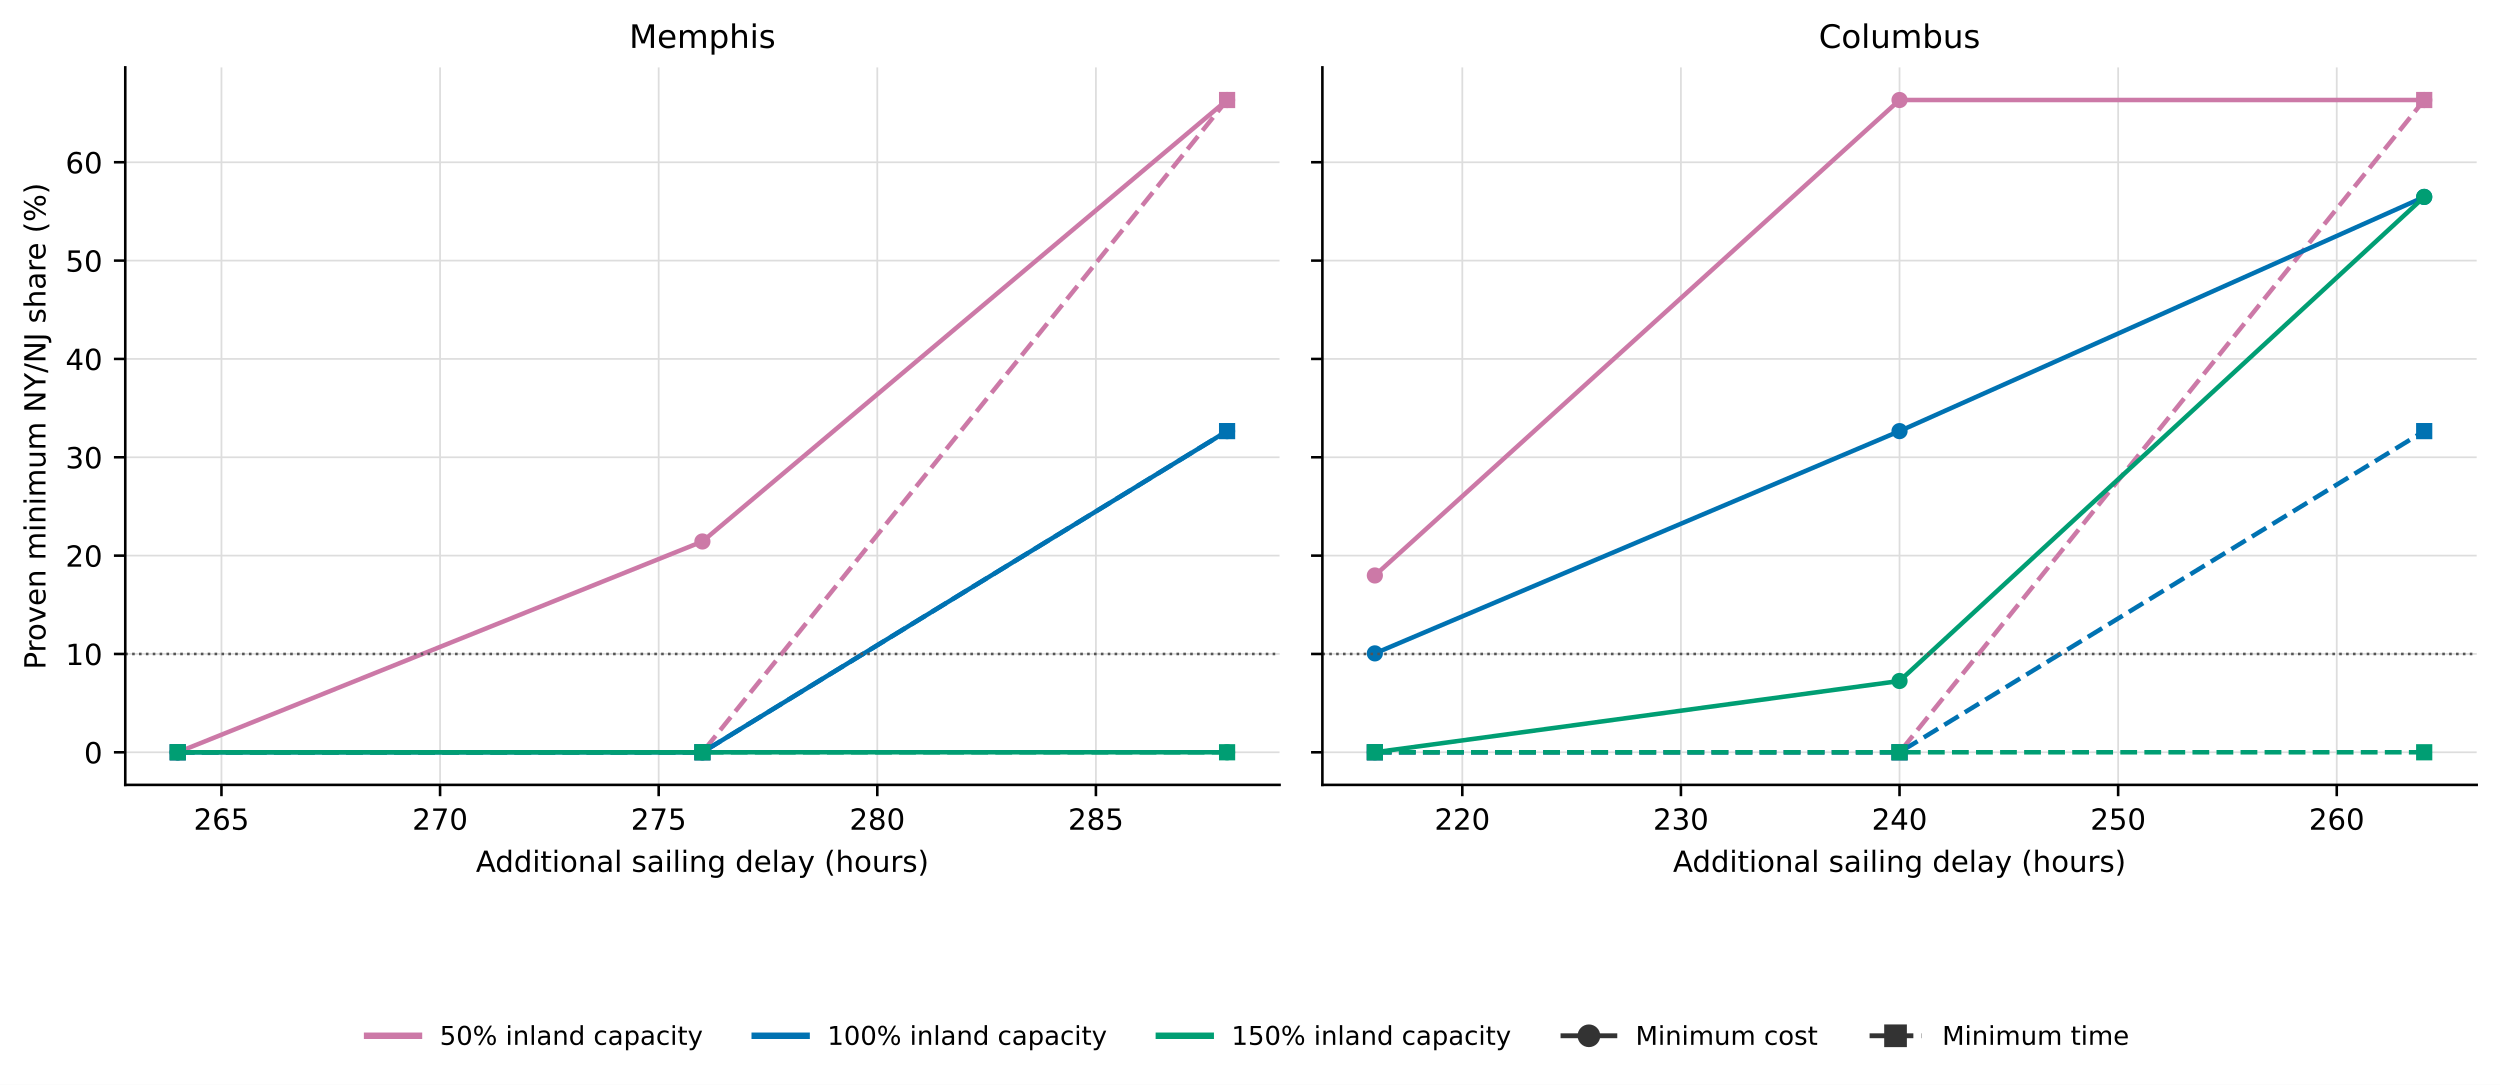
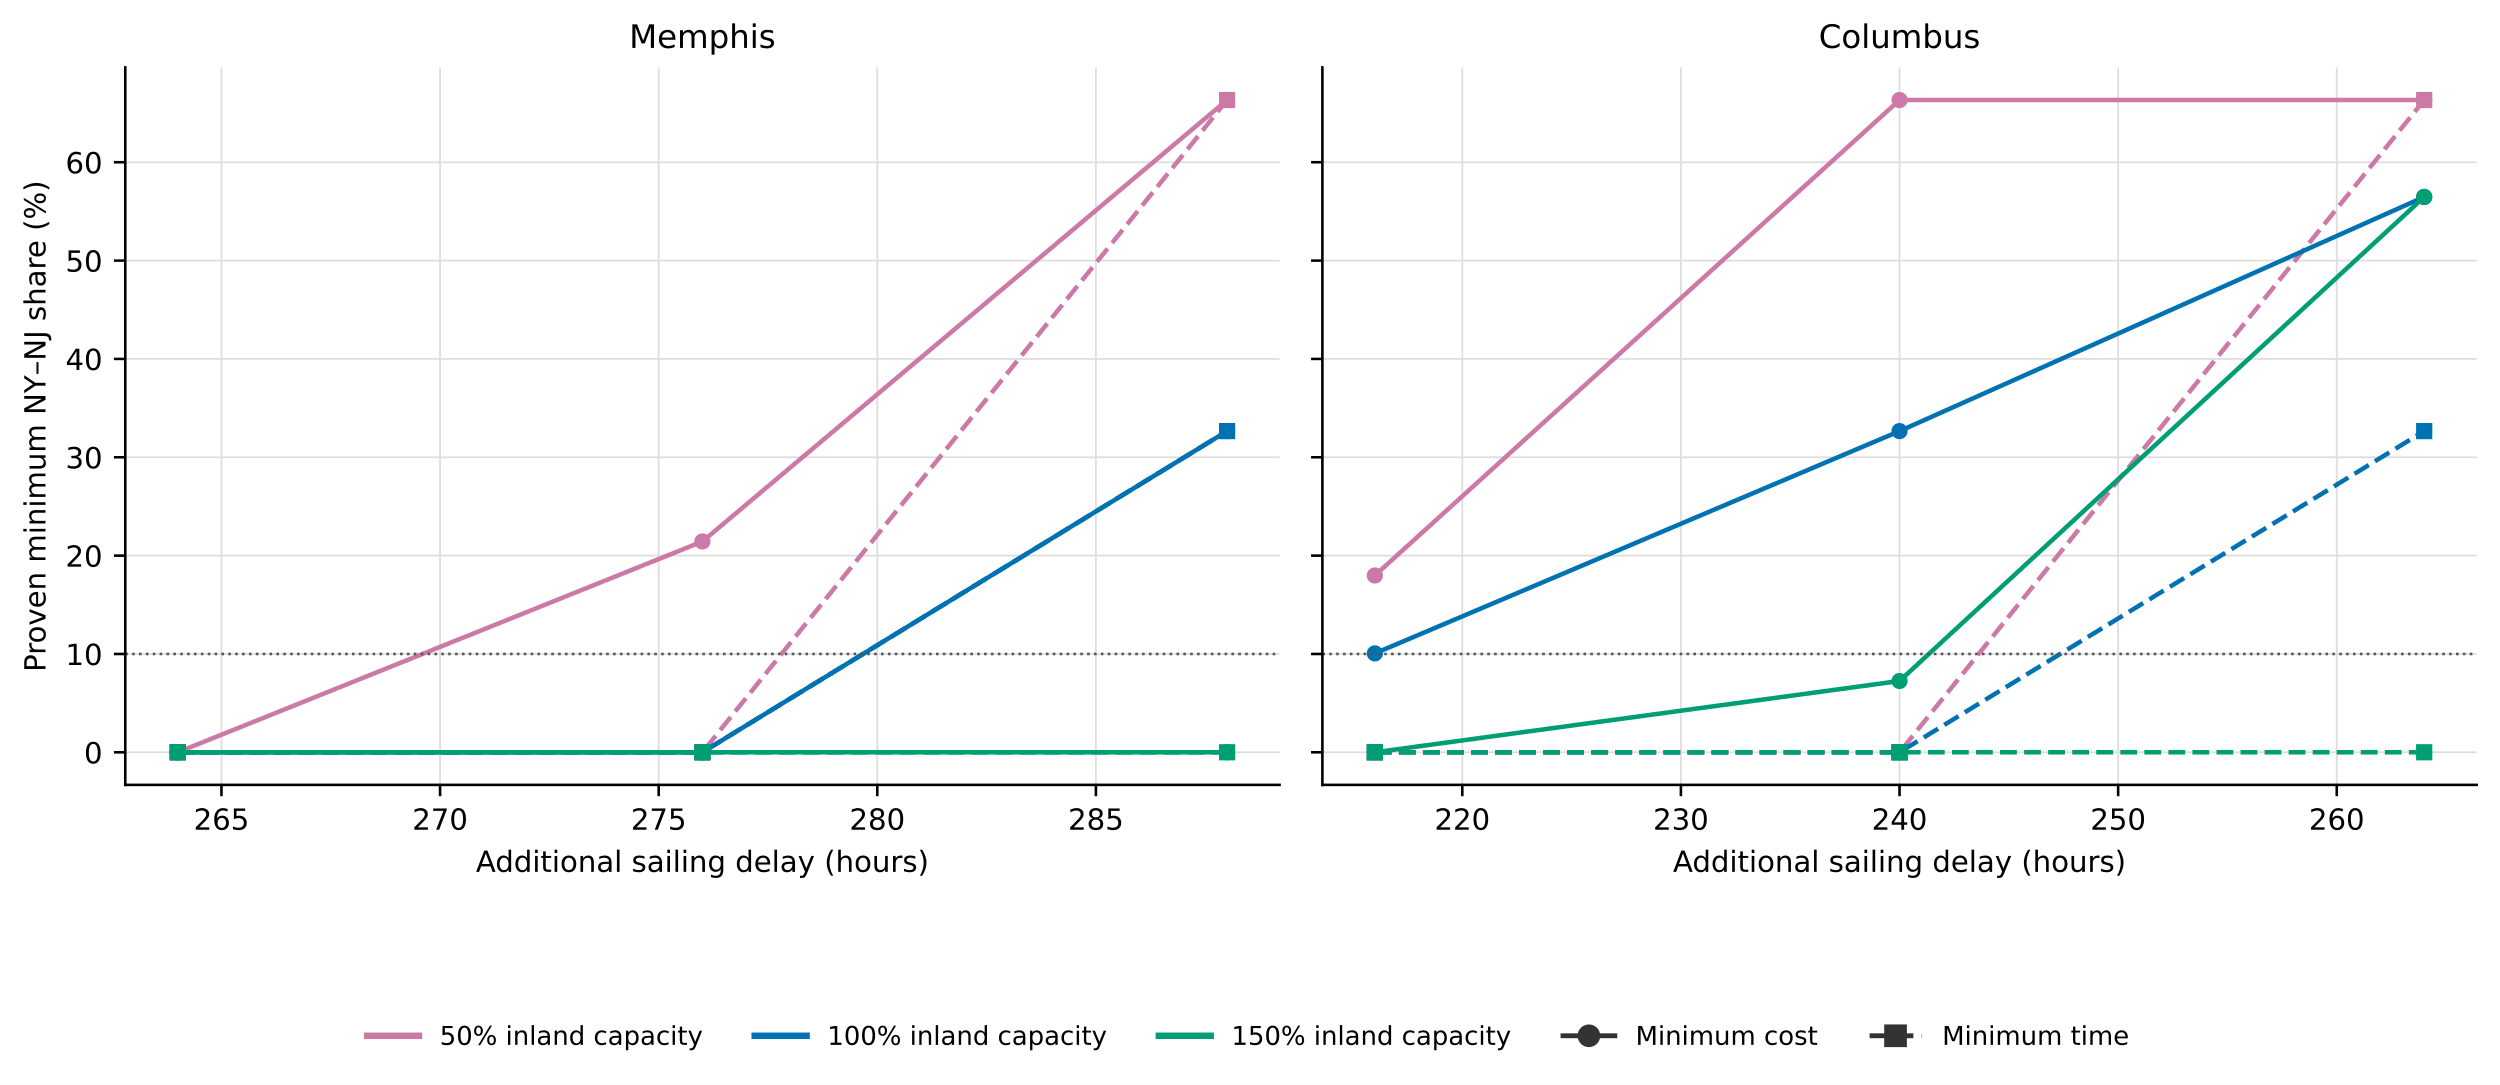
<svg xmlns="http://www.w3.org/2000/svg" xmlns:xlink="http://www.w3.org/1999/xlink" width="771.411pt" height="334.726pt" viewBox="0 0 771.411 334.726" version="1.1">
  <defs>
    <style type="text/css">*{stroke-linejoin: round; stroke-linecap: butt}</style>
  </defs>
  <g id="figure_1">
    <g id="patch_1">
      <path d="M 0 334.726  L 771.411 334.726  L 771.411 0  L 0 0  z " style="fill: #ffffff" />
    </g>
    <g id="axes_1">
      <g id="patch_2">
        <path d="M 38.653 242.188  L 394.822 242.188  L 394.822 20.798  L 38.653 20.798  z " style="fill: #ffffff" />
      </g>
      <g id="matplotlib.axis_1">
        <g id="xtick_1">
          <g id="line2d_1">
-             <path d="M 68.334 242.188  L 68.334 20.798  " clip-path="url(#pb3657c1630)" style="fill: none; stroke: #dddddd; stroke-width: 0.55; stroke-linecap: square" />
+             <path d="M 68.334 242.188  L 68.334 20.798  " clip-path="url(#pe5c4172ce2)" style="fill: none; stroke: #dddddd; stroke-width: 0.55; stroke-linecap: square" />
          </g>
          <g id="line2d_2">
            <defs>
-               <path id="m83fc579681" d="M 0 0  L 0 3.5  " style="stroke: #000000; stroke-width: 0.8" />
+               <path id="m3135059ea6" d="M 0 0  L 0 3.5  " style="stroke: #000000; stroke-width: 0.8" />
            </defs>
            <g>
-               <use xlink:href="#m83fc579681" x="68.334" y="242.188" style="stroke: #000000; stroke-width: 0.8" />
+               <use xlink:href="#m3135059ea6" x="68.334" y="242.188" style="stroke: #000000; stroke-width: 0.8" />
            </g>
          </g>
          <g id="text_1">
            <text style="font-size: 9px; font-family: 'DejaVu Sans'; text-anchor: middle" x="68.334" y="256.026" transform="rotate(-0 68.33395 256.0262)">265</text>
          </g>
        </g>
        <g id="xtick_2">
          <g id="line2d_3">
-             <path d="M 135.79 242.188  L 135.79 20.798  " clip-path="url(#pb3657c1630)" style="fill: none; stroke: #dddddd; stroke-width: 0.55; stroke-linecap: square" />
+             <path d="M 135.79 242.188  L 135.79 20.798  " clip-path="url(#pe5c4172ce2)" style="fill: none; stroke: #dddddd; stroke-width: 0.55; stroke-linecap: square" />
          </g>
          <g id="line2d_4">
            <g>
-               <use xlink:href="#m83fc579681" x="135.79" y="242.188" style="stroke: #000000; stroke-width: 0.8" />
+               <use xlink:href="#m3135059ea6" x="135.79" y="242.188" style="stroke: #000000; stroke-width: 0.8" />
            </g>
          </g>
          <g id="text_2">
            <text style="font-size: 9px; font-family: 'DejaVu Sans'; text-anchor: middle" x="135.79" y="256.026" transform="rotate(-0 135.7902 256.0262)">270</text>
          </g>
        </g>
        <g id="xtick_3">
          <g id="line2d_5">
-             <path d="M 203.246 242.188  L 203.246 20.798  " clip-path="url(#pb3657c1630)" style="fill: none; stroke: #dddddd; stroke-width: 0.55; stroke-linecap: square" />
+             <path d="M 203.246 242.188  L 203.246 20.798  " clip-path="url(#pe5c4172ce2)" style="fill: none; stroke: #dddddd; stroke-width: 0.55; stroke-linecap: square" />
          </g>
          <g id="line2d_6">
            <g>
-               <use xlink:href="#m83fc579681" x="203.246" y="242.188" style="stroke: #000000; stroke-width: 0.8" />
+               <use xlink:href="#m3135059ea6" x="203.246" y="242.188" style="stroke: #000000; stroke-width: 0.8" />
            </g>
          </g>
          <g id="text_3">
            <text style="font-size: 9px; font-family: 'DejaVu Sans'; text-anchor: middle" x="203.246" y="256.026" transform="rotate(-0 203.2464 256.0262)">275</text>
          </g>
        </g>
        <g id="xtick_4">
          <g id="line2d_7">
-             <path d="M 270.703 242.188  L 270.703 20.798  " clip-path="url(#pb3657c1630)" style="fill: none; stroke: #dddddd; stroke-width: 0.55; stroke-linecap: square" />
+             <path d="M 270.703 242.188  L 270.703 20.798  " clip-path="url(#pe5c4172ce2)" style="fill: none; stroke: #dddddd; stroke-width: 0.55; stroke-linecap: square" />
          </g>
          <g id="line2d_8">
            <g>
-               <use xlink:href="#m83fc579681" x="270.703" y="242.188" style="stroke: #000000; stroke-width: 0.8" />
+               <use xlink:href="#m3135059ea6" x="270.703" y="242.188" style="stroke: #000000; stroke-width: 0.8" />
            </g>
          </g>
          <g id="text_4">
            <text style="font-size: 9px; font-family: 'DejaVu Sans'; text-anchor: middle" x="270.703" y="256.026" transform="rotate(-0 270.7027 256.0262)">280</text>
          </g>
        </g>
        <g id="xtick_5">
          <g id="line2d_9">
-             <path d="M 338.159 242.188  L 338.159 20.798  " clip-path="url(#pb3657c1630)" style="fill: none; stroke: #dddddd; stroke-width: 0.55; stroke-linecap: square" />
+             <path d="M 338.159 242.188  L 338.159 20.798  " clip-path="url(#pe5c4172ce2)" style="fill: none; stroke: #dddddd; stroke-width: 0.55; stroke-linecap: square" />
          </g>
          <g id="line2d_10">
            <g>
-               <use xlink:href="#m83fc579681" x="338.159" y="242.188" style="stroke: #000000; stroke-width: 0.8" />
+               <use xlink:href="#m3135059ea6" x="338.159" y="242.188" style="stroke: #000000; stroke-width: 0.8" />
            </g>
          </g>
          <g id="text_5">
            <text style="font-size: 9px; font-family: 'DejaVu Sans'; text-anchor: middle" x="338.159" y="256.026" transform="rotate(-0 338.1589 256.0262)">285</text>
          </g>
        </g>
        <g id="text_6">
          <text style="font-size: 9px; font-family: 'DejaVu Sans'; text-anchor: middle" x="216.738" y="269.027" transform="rotate(-0 216.7377 269.0269)">Additional sailing delay (hours)</text>
        </g>
      </g>
      <g id="matplotlib.axis_2">
        <g id="ytick_1">
          <g id="line2d_11">
-             <path d="M 38.653 232.125  L 394.822 232.125  " clip-path="url(#pb3657c1630)" style="fill: none; stroke: #dddddd; stroke-width: 0.55; stroke-linecap: square" />
+             <path d="M 38.653 232.125  L 394.822 232.125  " clip-path="url(#pe5c4172ce2)" style="fill: none; stroke: #dddddd; stroke-width: 0.55; stroke-linecap: square" />
          </g>
          <g id="line2d_12">
            <defs>
-               <path id="ma604e1faad" d="M 0 0  L -3.5 0  " style="stroke: #000000; stroke-width: 0.8" />
+               <path id="m5415c0f58c" d="M 0 0  L -3.5 0  " style="stroke: #000000; stroke-width: 0.8" />
            </defs>
            <g>
-               <use xlink:href="#ma604e1faad" x="38.653" y="232.125" style="stroke: #000000; stroke-width: 0.8" />
+               <use xlink:href="#m5415c0f58c" x="38.653" y="232.125" style="stroke: #000000; stroke-width: 0.8" />
            </g>
          </g>
          <g id="text_7">
            <text style="font-size: 9px; font-family: 'DejaVu Sans'; text-anchor: end" x="31.653" y="235.544" transform="rotate(-0 31.6532 235.5441)">0</text>
          </g>
        </g>
        <g id="ytick_2">
          <g id="line2d_13">
-             <path d="M 38.653 201.782  L 394.822 201.782  " clip-path="url(#pb3657c1630)" style="fill: none; stroke: #dddddd; stroke-width: 0.55; stroke-linecap: square" />
+             <path d="M 38.653 201.782  L 394.822 201.782  " clip-path="url(#pe5c4172ce2)" style="fill: none; stroke: #dddddd; stroke-width: 0.55; stroke-linecap: square" />
          </g>
          <g id="line2d_14">
            <g>
-               <use xlink:href="#ma604e1faad" x="38.653" y="201.782" style="stroke: #000000; stroke-width: 0.8" />
+               <use xlink:href="#m5415c0f58c" x="38.653" y="201.782" style="stroke: #000000; stroke-width: 0.8" />
            </g>
          </g>
          <g id="text_8">
            <text style="font-size: 9px; font-family: 'DejaVu Sans'; text-anchor: end" x="31.653" y="205.201" transform="rotate(-0 31.6532 205.2013)">10</text>
          </g>
        </g>
        <g id="ytick_3">
          <g id="line2d_15">
-             <path d="M 38.653 171.44  L 394.822 171.44  " clip-path="url(#pb3657c1630)" style="fill: none; stroke: #dddddd; stroke-width: 0.55; stroke-linecap: square" />
+             <path d="M 38.653 171.44  L 394.822 171.44  " clip-path="url(#pe5c4172ce2)" style="fill: none; stroke: #dddddd; stroke-width: 0.55; stroke-linecap: square" />
          </g>
          <g id="line2d_16">
            <g>
-               <use xlink:href="#ma604e1faad" x="38.653" y="171.44" style="stroke: #000000; stroke-width: 0.8" />
+               <use xlink:href="#m5415c0f58c" x="38.653" y="171.44" style="stroke: #000000; stroke-width: 0.8" />
            </g>
          </g>
          <g id="text_9">
            <text style="font-size: 9px; font-family: 'DejaVu Sans'; text-anchor: end" x="31.653" y="174.859" transform="rotate(-0 31.6532 174.8585)">20</text>
          </g>
        </g>
        <g id="ytick_4">
          <g id="line2d_17">
-             <path d="M 38.653 141.097  L 394.822 141.097  " clip-path="url(#pb3657c1630)" style="fill: none; stroke: #dddddd; stroke-width: 0.55; stroke-linecap: square" />
+             <path d="M 38.653 141.097  L 394.822 141.097  " clip-path="url(#pe5c4172ce2)" style="fill: none; stroke: #dddddd; stroke-width: 0.55; stroke-linecap: square" />
          </g>
          <g id="line2d_18">
            <g>
-               <use xlink:href="#ma604e1faad" x="38.653" y="141.097" style="stroke: #000000; stroke-width: 0.8" />
+               <use xlink:href="#m5415c0f58c" x="38.653" y="141.097" style="stroke: #000000; stroke-width: 0.8" />
            </g>
          </g>
          <g id="text_10">
            <text style="font-size: 9px; font-family: 'DejaVu Sans'; text-anchor: end" x="31.653" y="144.516" transform="rotate(-0 31.6532 144.5158)">30</text>
          </g>
        </g>
        <g id="ytick_5">
          <g id="line2d_19">
-             <path d="M 38.653 110.754  L 394.822 110.754  " clip-path="url(#pb3657c1630)" style="fill: none; stroke: #dddddd; stroke-width: 0.55; stroke-linecap: square" />
+             <path d="M 38.653 110.754  L 394.822 110.754  " clip-path="url(#pe5c4172ce2)" style="fill: none; stroke: #dddddd; stroke-width: 0.55; stroke-linecap: square" />
          </g>
          <g id="line2d_20">
            <g>
-               <use xlink:href="#ma604e1faad" x="38.653" y="110.754" style="stroke: #000000; stroke-width: 0.8" />
+               <use xlink:href="#m5415c0f58c" x="38.653" y="110.754" style="stroke: #000000; stroke-width: 0.8" />
            </g>
          </g>
          <g id="text_11">
            <text style="font-size: 9px; font-family: 'DejaVu Sans'; text-anchor: end" x="31.653" y="114.173" transform="rotate(-0 31.6532 114.173)">40</text>
          </g>
        </g>
        <g id="ytick_6">
          <g id="line2d_21">
-             <path d="M 38.653 80.411  L 394.822 80.411  " clip-path="url(#pb3657c1630)" style="fill: none; stroke: #dddddd; stroke-width: 0.55; stroke-linecap: square" />
+             <path d="M 38.653 80.411  L 394.822 80.411  " clip-path="url(#pe5c4172ce2)" style="fill: none; stroke: #dddddd; stroke-width: 0.55; stroke-linecap: square" />
          </g>
          <g id="line2d_22">
            <g>
-               <use xlink:href="#ma604e1faad" x="38.653" y="80.411" style="stroke: #000000; stroke-width: 0.8" />
+               <use xlink:href="#m5415c0f58c" x="38.653" y="80.411" style="stroke: #000000; stroke-width: 0.8" />
            </g>
          </g>
          <g id="text_12">
            <text style="font-size: 9px; font-family: 'DejaVu Sans'; text-anchor: end" x="31.653" y="83.83" transform="rotate(-0 31.6532 83.83021)">50</text>
          </g>
        </g>
        <g id="ytick_7">
          <g id="line2d_23">
-             <path d="M 38.653 50.068  L 394.822 50.068  " clip-path="url(#pb3657c1630)" style="fill: none; stroke: #dddddd; stroke-width: 0.55; stroke-linecap: square" />
+             <path d="M 38.653 50.068  L 394.822 50.068  " clip-path="url(#pe5c4172ce2)" style="fill: none; stroke: #dddddd; stroke-width: 0.55; stroke-linecap: square" />
          </g>
          <g id="line2d_24">
            <g>
-               <use xlink:href="#ma604e1faad" x="38.653" y="50.068" style="stroke: #000000; stroke-width: 0.8" />
+               <use xlink:href="#m5415c0f58c" x="38.653" y="50.068" style="stroke: #000000; stroke-width: 0.8" />
            </g>
          </g>
          <g id="text_13">
            <text style="font-size: 9px; font-family: 'DejaVu Sans'; text-anchor: end" x="31.653" y="53.487" transform="rotate(-0 31.6532 53.48743)">60</text>
          </g>
        </g>
        <g id="text_14">
-           <text style="font-size: 9px; font-family: 'DejaVu Sans'; text-anchor: middle" x="14.039" y="131.493" transform="rotate(-90 14.03859 131.4934)">Proven minimum NY/NJ share (%)</text>
+           <text style="font-size: 9px; font-family: 'DejaVu Sans'; text-anchor: middle" x="14.039" y="131.493" transform="rotate(-90 14.03859 131.4934)">Proven minimum NY–NJ share (%)</text>
        </g>
      </g>
      <g id="line2d_25">
-         <path d="M 54.843 232.125  L 216.738 167.081  L 378.633 30.862  " clip-path="url(#pb3657c1630)" style="fill: none; stroke: #cc79a7; stroke-width: 1.4; stroke-linecap: square" />
-         <defs>
-           <path id="m9b8fcd0148" d="M 0 2  C 0.53 2 1.039 1.789 1.414 1.414  C 1.789 1.039 2 0.53 2 0  C 2 -0.53 1.789 -1.039 1.414 -1.414  C 1.039 -1.789 0.53 -2 0 -2  C -0.53 -2 -1.039 -1.789 -1.414 -1.414  C -1.789 -1.039 -2 -0.53 -2 0  C -2 0.53 -1.789 1.039 -1.414 1.414  C -1.039 1.789 -0.53 2 0 2  z " style="stroke: #cc79a7" />
-         </defs>
-         <g clip-path="url(#pb3657c1630)">
-           <use xlink:href="#m9b8fcd0148" x="54.843" y="232.125" style="fill: #cc79a7; stroke: #cc79a7" />
-           <use xlink:href="#m9b8fcd0148" x="216.738" y="167.081" style="fill: #cc79a7; stroke: #cc79a7" />
-           <use xlink:href="#m9b8fcd0148" x="378.633" y="30.862" style="fill: #cc79a7; stroke: #cc79a7" />
+         <path d="M 54.843 232.125  L 216.738 167.081  L 378.633 30.862  " clip-path="url(#pe5c4172ce2)" style="fill: none; stroke: #cc79a7; stroke-width: 1.4; stroke-linecap: square" />
+         <defs>
+           <path id="m6f3d2350fa" d="M 0 2  C 0.53 2 1.039 1.789 1.414 1.414  C 1.789 1.039 2 0.53 2 0  C 2 -0.53 1.789 -1.039 1.414 -1.414  C 1.039 -1.789 0.53 -2 0 -2  C -0.53 -2 -1.039 -1.789 -1.414 -1.414  C -1.789 -1.039 -2 -0.53 -2 0  C -2 0.53 -1.789 1.039 -1.414 1.414  C -1.039 1.789 -0.53 2 0 2  z " style="stroke: #cc79a7" />
+         </defs>
+         <g clip-path="url(#pe5c4172ce2)">
+           <use xlink:href="#m6f3d2350fa" x="54.843" y="232.125" style="fill: #cc79a7; stroke: #cc79a7" />
+           <use xlink:href="#m6f3d2350fa" x="216.738" y="167.081" style="fill: #cc79a7; stroke: #cc79a7" />
+           <use xlink:href="#m6f3d2350fa" x="378.633" y="30.862" style="fill: #cc79a7; stroke: #cc79a7" />
        </g>
      </g>
      <g id="line2d_26">
-         <path d="M 54.843 232.125  L 216.738 232.125  L 378.633 30.862  " clip-path="url(#pb3657c1630)" style="fill: none; stroke-dasharray: 5.18,2.24; stroke-dashoffset: 0; stroke: #cc79a7; stroke-width: 1.4" />
-         <defs>
-           <path id="m5732c87863" d="M -2 2  L 2 2  L 2 -2  L -2 -2  z " style="stroke: #cc79a7; stroke-linejoin: miter" />
-         </defs>
-         <g clip-path="url(#pb3657c1630)">
-           <use xlink:href="#m5732c87863" x="54.843" y="232.125" style="fill: #cc79a7; stroke: #cc79a7; stroke-linejoin: miter" />
-           <use xlink:href="#m5732c87863" x="216.738" y="232.125" style="fill: #cc79a7; stroke: #cc79a7; stroke-linejoin: miter" />
-           <use xlink:href="#m5732c87863" x="378.633" y="30.862" style="fill: #cc79a7; stroke: #cc79a7; stroke-linejoin: miter" />
+         <path d="M 54.843 232.125  L 216.738 232.125  L 378.633 30.862  " clip-path="url(#pe5c4172ce2)" style="fill: none; stroke-dasharray: 5.18,2.24; stroke-dashoffset: 0; stroke: #cc79a7; stroke-width: 1.4" />
+         <defs>
+           <path id="m3d27bdd875" d="M -2 2  L 2 2  L 2 -2  L -2 -2  z " style="stroke: #cc79a7; stroke-linejoin: miter" />
+         </defs>
+         <g clip-path="url(#pe5c4172ce2)">
+           <use xlink:href="#m3d27bdd875" x="54.843" y="232.125" style="fill: #cc79a7; stroke: #cc79a7; stroke-linejoin: miter" />
+           <use xlink:href="#m3d27bdd875" x="216.738" y="232.125" style="fill: #cc79a7; stroke: #cc79a7; stroke-linejoin: miter" />
+           <use xlink:href="#m3d27bdd875" x="378.633" y="30.862" style="fill: #cc79a7; stroke: #cc79a7; stroke-linejoin: miter" />
        </g>
      </g>
      <g id="line2d_27">
-         <path d="M 54.843 232.125  L 216.738 232.125  L 378.633 133.026  " clip-path="url(#pb3657c1630)" style="fill: none; stroke: #0072b2; stroke-width: 1.4; stroke-linecap: square" />
-         <defs>
-           <path id="m8815d2b103" d="M 0 2  C 0.53 2 1.039 1.789 1.414 1.414  C 1.789 1.039 2 0.53 2 0  C 2 -0.53 1.789 -1.039 1.414 -1.414  C 1.039 -1.789 0.53 -2 0 -2  C -0.53 -2 -1.039 -1.789 -1.414 -1.414  C -1.789 -1.039 -2 -0.53 -2 0  C -2 0.53 -1.789 1.039 -1.414 1.414  C -1.039 1.789 -0.53 2 0 2  z " style="stroke: #0072b2" />
-         </defs>
-         <g clip-path="url(#pb3657c1630)">
-           <use xlink:href="#m8815d2b103" x="54.843" y="232.125" style="fill: #0072b2; stroke: #0072b2" />
-           <use xlink:href="#m8815d2b103" x="216.738" y="232.125" style="fill: #0072b2; stroke: #0072b2" />
-           <use xlink:href="#m8815d2b103" x="378.633" y="133.026" style="fill: #0072b2; stroke: #0072b2" />
+         <path d="M 54.843 232.125  L 216.738 232.125  L 378.633 133.026  " clip-path="url(#pe5c4172ce2)" style="fill: none; stroke: #0072b2; stroke-width: 1.4; stroke-linecap: square" />
+         <defs>
+           <path id="mada5803000" d="M 0 2  C 0.53 2 1.039 1.789 1.414 1.414  C 1.789 1.039 2 0.53 2 0  C 2 -0.53 1.789 -1.039 1.414 -1.414  C 1.039 -1.789 0.53 -2 0 -2  C -0.53 -2 -1.039 -1.789 -1.414 -1.414  C -1.789 -1.039 -2 -0.53 -2 0  C -2 0.53 -1.789 1.039 -1.414 1.414  C -1.039 1.789 -0.53 2 0 2  z " style="stroke: #0072b2" />
+         </defs>
+         <g clip-path="url(#pe5c4172ce2)">
+           <use xlink:href="#mada5803000" x="54.843" y="232.125" style="fill: #0072b2; stroke: #0072b2" />
+           <use xlink:href="#mada5803000" x="216.738" y="232.125" style="fill: #0072b2; stroke: #0072b2" />
+           <use xlink:href="#mada5803000" x="378.633" y="133.026" style="fill: #0072b2; stroke: #0072b2" />
        </g>
      </g>
      <g id="line2d_28">
-         <path d="M 54.843 232.125  L 216.738 232.125  L 378.633 133.026  " clip-path="url(#pb3657c1630)" style="fill: none; stroke-dasharray: 5.18,2.24; stroke-dashoffset: 0; stroke: #0072b2; stroke-width: 1.4" />
-         <defs>
-           <path id="m489793fae6" d="M -2 2  L 2 2  L 2 -2  L -2 -2  z " style="stroke: #0072b2; stroke-linejoin: miter" />
-         </defs>
-         <g clip-path="url(#pb3657c1630)">
-           <use xlink:href="#m489793fae6" x="54.843" y="232.125" style="fill: #0072b2; stroke: #0072b2; stroke-linejoin: miter" />
-           <use xlink:href="#m489793fae6" x="216.738" y="232.125" style="fill: #0072b2; stroke: #0072b2; stroke-linejoin: miter" />
-           <use xlink:href="#m489793fae6" x="378.633" y="133.026" style="fill: #0072b2; stroke: #0072b2; stroke-linejoin: miter" />
+         <path d="M 54.843 232.125  L 216.738 232.125  L 378.633 133.026  " clip-path="url(#pe5c4172ce2)" style="fill: none; stroke-dasharray: 5.18,2.24; stroke-dashoffset: 0; stroke: #0072b2; stroke-width: 1.4" />
+         <defs>
+           <path id="m68235c806b" d="M -2 2  L 2 2  L 2 -2  L -2 -2  z " style="stroke: #0072b2; stroke-linejoin: miter" />
+         </defs>
+         <g clip-path="url(#pe5c4172ce2)">
+           <use xlink:href="#m68235c806b" x="54.843" y="232.125" style="fill: #0072b2; stroke: #0072b2; stroke-linejoin: miter" />
+           <use xlink:href="#m68235c806b" x="216.738" y="232.125" style="fill: #0072b2; stroke: #0072b2; stroke-linejoin: miter" />
+           <use xlink:href="#m68235c806b" x="378.633" y="133.026" style="fill: #0072b2; stroke: #0072b2; stroke-linejoin: miter" />
        </g>
      </g>
      <g id="line2d_29">
-         <path d="M 54.843 232.125  L 216.738 232.125  L 378.633 232.125  " clip-path="url(#pb3657c1630)" style="fill: none; stroke: #009e73; stroke-width: 1.4; stroke-linecap: square" />
-         <defs>
-           <path id="m32473bd2b6" d="M 0 2  C 0.53 2 1.039 1.789 1.414 1.414  C 1.789 1.039 2 0.53 2 0  C 2 -0.53 1.789 -1.039 1.414 -1.414  C 1.039 -1.789 0.53 -2 0 -2  C -0.53 -2 -1.039 -1.789 -1.414 -1.414  C -1.789 -1.039 -2 -0.53 -2 0  C -2 0.53 -1.789 1.039 -1.414 1.414  C -1.039 1.789 -0.53 2 0 2  z " style="stroke: #009e73" />
-         </defs>
-         <g clip-path="url(#pb3657c1630)">
-           <use xlink:href="#m32473bd2b6" x="54.843" y="232.125" style="fill: #009e73; stroke: #009e73" />
-           <use xlink:href="#m32473bd2b6" x="216.738" y="232.125" style="fill: #009e73; stroke: #009e73" />
-           <use xlink:href="#m32473bd2b6" x="378.633" y="232.125" style="fill: #009e73; stroke: #009e73" />
+         <path d="M 54.843 232.125  L 216.738 232.125  L 378.633 232.125  " clip-path="url(#pe5c4172ce2)" style="fill: none; stroke: #009e73; stroke-width: 1.4; stroke-linecap: square" />
+         <defs>
+           <path id="m3f11375007" d="M 0 2  C 0.53 2 1.039 1.789 1.414 1.414  C 1.789 1.039 2 0.53 2 0  C 2 -0.53 1.789 -1.039 1.414 -1.414  C 1.039 -1.789 0.53 -2 0 -2  C -0.53 -2 -1.039 -1.789 -1.414 -1.414  C -1.789 -1.039 -2 -0.53 -2 0  C -2 0.53 -1.789 1.039 -1.414 1.414  C -1.039 1.789 -0.53 2 0 2  z " style="stroke: #009e73" />
+         </defs>
+         <g clip-path="url(#pe5c4172ce2)">
+           <use xlink:href="#m3f11375007" x="54.843" y="232.125" style="fill: #009e73; stroke: #009e73" />
+           <use xlink:href="#m3f11375007" x="216.738" y="232.125" style="fill: #009e73; stroke: #009e73" />
+           <use xlink:href="#m3f11375007" x="378.633" y="232.125" style="fill: #009e73; stroke: #009e73" />
        </g>
      </g>
      <g id="line2d_30">
-         <path d="M 54.843 232.125  L 216.738 232.125  L 378.633 232.125  " clip-path="url(#pb3657c1630)" style="fill: none; stroke-dasharray: 5.18,2.24; stroke-dashoffset: 0; stroke: #009e73; stroke-width: 1.4" />
-         <defs>
-           <path id="m5aa926be02" d="M -2 2  L 2 2  L 2 -2  L -2 -2  z " style="stroke: #009e73; stroke-linejoin: miter" />
-         </defs>
-         <g clip-path="url(#pb3657c1630)">
-           <use xlink:href="#m5aa926be02" x="54.843" y="232.125" style="fill: #009e73; stroke: #009e73; stroke-linejoin: miter" />
-           <use xlink:href="#m5aa926be02" x="216.738" y="232.125" style="fill: #009e73; stroke: #009e73; stroke-linejoin: miter" />
-           <use xlink:href="#m5aa926be02" x="378.633" y="232.125" style="fill: #009e73; stroke: #009e73; stroke-linejoin: miter" />
+         <path d="M 54.843 232.125  L 216.738 232.125  L 378.633 232.125  " clip-path="url(#pe5c4172ce2)" style="fill: none; stroke-dasharray: 5.18,2.24; stroke-dashoffset: 0; stroke: #009e73; stroke-width: 1.4" />
+         <defs>
+           <path id="mc85ee4ebbf" d="M -2 2  L 2 2  L 2 -2  L -2 -2  z " style="stroke: #009e73; stroke-linejoin: miter" />
+         </defs>
+         <g clip-path="url(#pe5c4172ce2)">
+           <use xlink:href="#mc85ee4ebbf" x="54.843" y="232.125" style="fill: #009e73; stroke: #009e73; stroke-linejoin: miter" />
+           <use xlink:href="#mc85ee4ebbf" x="216.738" y="232.125" style="fill: #009e73; stroke: #009e73; stroke-linejoin: miter" />
+           <use xlink:href="#mc85ee4ebbf" x="378.633" y="232.125" style="fill: #009e73; stroke: #009e73; stroke-linejoin: miter" />
        </g>
      </g>
      <g id="line2d_31">
-         <path d="M 38.653 201.782  L 394.822 201.782  " clip-path="url(#pb3657c1630)" style="fill: none; stroke-dasharray: 0.8,1.32; stroke-dashoffset: 0; stroke: #555555; stroke-width: 0.8" />
+         <path d="M 38.653 201.782  L 394.822 201.782  " clip-path="url(#pe5c4172ce2)" style="fill: none; stroke-dasharray: 0.8,1.32; stroke-dashoffset: 0; stroke: #555555; stroke-width: 0.8" />
      </g>
      <g id="patch_3">
        <path d="M 38.653 242.188  L 38.653 20.798  " style="fill: none; stroke: #000000; stroke-width: 0.8; stroke-linejoin: miter; stroke-linecap: square" />
      </g>
      <g id="patch_4">
        <path d="M 38.653 242.188  L 394.822 242.188  " style="fill: none; stroke: #000000; stroke-width: 0.8; stroke-linejoin: miter; stroke-linecap: square" />
      </g>
      <g id="text_15">
        <text style="font-size: 10px; font-family: 'DejaVu Sans'; text-anchor: middle" x="216.738" y="14.798" transform="rotate(-0 216.7377 14.79844)">Memphis</text>
      </g>
    </g>
    <g id="axes_2">
      <g id="patch_5">
        <path d="M 408.042 242.188  L 764.211 242.188  L 764.211 20.798  L 408.042 20.798  z " style="fill: #ffffff" />
      </g>
      <g id="matplotlib.axis_3">
        <g id="xtick_6">
          <g id="line2d_32">
-             <path d="M 451.214 242.188  L 451.214 20.798  " clip-path="url(#pfa1d52d1cd)" style="fill: none; stroke: #dddddd; stroke-width: 0.55; stroke-linecap: square" />
+             <path d="M 451.214 242.188  L 451.214 20.798  " clip-path="url(#p77342952c7)" style="fill: none; stroke: #dddddd; stroke-width: 0.55; stroke-linecap: square" />
          </g>
          <g id="line2d_33">
            <g>
-               <use xlink:href="#m83fc579681" x="451.214" y="242.188" style="stroke: #000000; stroke-width: 0.8" />
+               <use xlink:href="#m3135059ea6" x="451.214" y="242.188" style="stroke: #000000; stroke-width: 0.8" />
            </g>
          </g>
          <g id="text_16">
            <text style="font-size: 9px; font-family: 'DejaVu Sans'; text-anchor: middle" x="451.214" y="256.026" transform="rotate(-0 451.2141 256.0262)">220</text>
          </g>
        </g>
        <g id="xtick_7">
          <g id="line2d_34">
-             <path d="M 518.67 242.188  L 518.67 20.798  " clip-path="url(#pfa1d52d1cd)" style="fill: none; stroke: #dddddd; stroke-width: 0.55; stroke-linecap: square" />
+             <path d="M 518.67 242.188  L 518.67 20.798  " clip-path="url(#p77342952c7)" style="fill: none; stroke: #dddddd; stroke-width: 0.55; stroke-linecap: square" />
          </g>
          <g id="line2d_35">
            <g>
-               <use xlink:href="#m83fc579681" x="518.67" y="242.188" style="stroke: #000000; stroke-width: 0.8" />
+               <use xlink:href="#m3135059ea6" x="518.67" y="242.188" style="stroke: #000000; stroke-width: 0.8" />
            </g>
          </g>
          <g id="text_17">
            <text style="font-size: 9px; font-family: 'DejaVu Sans'; text-anchor: middle" x="518.67" y="256.026" transform="rotate(-0 518.6704 256.0262)">230</text>
          </g>
        </g>
        <g id="xtick_8">
          <g id="line2d_36">
-             <path d="M 586.127 242.188  L 586.127 20.798  " clip-path="url(#pfa1d52d1cd)" style="fill: none; stroke: #dddddd; stroke-width: 0.55; stroke-linecap: square" />
+             <path d="M 586.127 242.188  L 586.127 20.798  " clip-path="url(#p77342952c7)" style="fill: none; stroke: #dddddd; stroke-width: 0.55; stroke-linecap: square" />
          </g>
          <g id="line2d_37">
            <g>
-               <use xlink:href="#m83fc579681" x="586.127" y="242.188" style="stroke: #000000; stroke-width: 0.8" />
+               <use xlink:href="#m3135059ea6" x="586.127" y="242.188" style="stroke: #000000; stroke-width: 0.8" />
            </g>
          </g>
          <g id="text_18">
            <text style="font-size: 9px; font-family: 'DejaVu Sans'; text-anchor: middle" x="586.127" y="256.026" transform="rotate(-0 586.1266 256.0262)">240</text>
          </g>
        </g>
        <g id="xtick_9">
          <g id="line2d_38">
-             <path d="M 653.583 242.188  L 653.583 20.798  " clip-path="url(#pfa1d52d1cd)" style="fill: none; stroke: #dddddd; stroke-width: 0.55; stroke-linecap: square" />
+             <path d="M 653.583 242.188  L 653.583 20.798  " clip-path="url(#p77342952c7)" style="fill: none; stroke: #dddddd; stroke-width: 0.55; stroke-linecap: square" />
          </g>
          <g id="line2d_39">
            <g>
-               <use xlink:href="#m83fc579681" x="653.583" y="242.188" style="stroke: #000000; stroke-width: 0.8" />
+               <use xlink:href="#m3135059ea6" x="653.583" y="242.188" style="stroke: #000000; stroke-width: 0.8" />
            </g>
          </g>
          <g id="text_19">
            <text style="font-size: 9px; font-family: 'DejaVu Sans'; text-anchor: middle" x="653.583" y="256.026" transform="rotate(-0 653.5829 256.0262)">250</text>
          </g>
        </g>
        <g id="xtick_10">
          <g id="line2d_40">
-             <path d="M 721.039 242.188  L 721.039 20.798  " clip-path="url(#pfa1d52d1cd)" style="fill: none; stroke: #dddddd; stroke-width: 0.55; stroke-linecap: square" />
+             <path d="M 721.039 242.188  L 721.039 20.798  " clip-path="url(#p77342952c7)" style="fill: none; stroke: #dddddd; stroke-width: 0.55; stroke-linecap: square" />
          </g>
          <g id="line2d_41">
            <g>
-               <use xlink:href="#m83fc579681" x="721.039" y="242.188" style="stroke: #000000; stroke-width: 0.8" />
+               <use xlink:href="#m3135059ea6" x="721.039" y="242.188" style="stroke: #000000; stroke-width: 0.8" />
            </g>
          </g>
          <g id="text_20">
            <text style="font-size: 9px; font-family: 'DejaVu Sans'; text-anchor: middle" x="721.039" y="256.026" transform="rotate(-0 721.0391 256.0262)">260</text>
          </g>
        </g>
        <g id="text_21">
          <text style="font-size: 9px; font-family: 'DejaVu Sans'; text-anchor: middle" x="586.127" y="269.027" transform="rotate(-0 586.1266 269.0269)">Additional sailing delay (hours)</text>
        </g>
      </g>
      <g id="matplotlib.axis_4">
        <g id="ytick_8">
          <g id="line2d_42">
-             <path d="M 408.042 232.125  L 764.211 232.125  " clip-path="url(#pfa1d52d1cd)" style="fill: none; stroke: #dddddd; stroke-width: 0.55; stroke-linecap: square" />
+             <path d="M 408.042 232.125  L 764.211 232.125  " clip-path="url(#p77342952c7)" style="fill: none; stroke: #dddddd; stroke-width: 0.55; stroke-linecap: square" />
          </g>
          <g id="line2d_43">
            <g>
-               <use xlink:href="#ma604e1faad" x="408.042" y="232.125" style="stroke: #000000; stroke-width: 0.8" />
+               <use xlink:href="#m5415c0f58c" x="408.042" y="232.125" style="stroke: #000000; stroke-width: 0.8" />
            </g>
          </g>
        </g>
        <g id="ytick_9">
          <g id="line2d_44">
-             <path d="M 408.042 201.782  L 764.211 201.782  " clip-path="url(#pfa1d52d1cd)" style="fill: none; stroke: #dddddd; stroke-width: 0.55; stroke-linecap: square" />
+             <path d="M 408.042 201.782  L 764.211 201.782  " clip-path="url(#p77342952c7)" style="fill: none; stroke: #dddddd; stroke-width: 0.55; stroke-linecap: square" />
          </g>
          <g id="line2d_45">
            <g>
-               <use xlink:href="#ma604e1faad" x="408.042" y="201.782" style="stroke: #000000; stroke-width: 0.8" />
+               <use xlink:href="#m5415c0f58c" x="408.042" y="201.782" style="stroke: #000000; stroke-width: 0.8" />
            </g>
          </g>
        </g>
        <g id="ytick_10">
          <g id="line2d_46">
-             <path d="M 408.042 171.44  L 764.211 171.44  " clip-path="url(#pfa1d52d1cd)" style="fill: none; stroke: #dddddd; stroke-width: 0.55; stroke-linecap: square" />
+             <path d="M 408.042 171.44  L 764.211 171.44  " clip-path="url(#p77342952c7)" style="fill: none; stroke: #dddddd; stroke-width: 0.55; stroke-linecap: square" />
          </g>
          <g id="line2d_47">
            <g>
-               <use xlink:href="#ma604e1faad" x="408.042" y="171.44" style="stroke: #000000; stroke-width: 0.8" />
+               <use xlink:href="#m5415c0f58c" x="408.042" y="171.44" style="stroke: #000000; stroke-width: 0.8" />
            </g>
          </g>
        </g>
        <g id="ytick_11">
          <g id="line2d_48">
-             <path d="M 408.042 141.097  L 764.211 141.097  " clip-path="url(#pfa1d52d1cd)" style="fill: none; stroke: #dddddd; stroke-width: 0.55; stroke-linecap: square" />
+             <path d="M 408.042 141.097  L 764.211 141.097  " clip-path="url(#p77342952c7)" style="fill: none; stroke: #dddddd; stroke-width: 0.55; stroke-linecap: square" />
          </g>
          <g id="line2d_49">
            <g>
-               <use xlink:href="#ma604e1faad" x="408.042" y="141.097" style="stroke: #000000; stroke-width: 0.8" />
+               <use xlink:href="#m5415c0f58c" x="408.042" y="141.097" style="stroke: #000000; stroke-width: 0.8" />
            </g>
          </g>
        </g>
        <g id="ytick_12">
          <g id="line2d_50">
-             <path d="M 408.042 110.754  L 764.211 110.754  " clip-path="url(#pfa1d52d1cd)" style="fill: none; stroke: #dddddd; stroke-width: 0.55; stroke-linecap: square" />
+             <path d="M 408.042 110.754  L 764.211 110.754  " clip-path="url(#p77342952c7)" style="fill: none; stroke: #dddddd; stroke-width: 0.55; stroke-linecap: square" />
          </g>
          <g id="line2d_51">
            <g>
-               <use xlink:href="#ma604e1faad" x="408.042" y="110.754" style="stroke: #000000; stroke-width: 0.8" />
+               <use xlink:href="#m5415c0f58c" x="408.042" y="110.754" style="stroke: #000000; stroke-width: 0.8" />
            </g>
          </g>
        </g>
        <g id="ytick_13">
          <g id="line2d_52">
-             <path d="M 408.042 80.411  L 764.211 80.411  " clip-path="url(#pfa1d52d1cd)" style="fill: none; stroke: #dddddd; stroke-width: 0.55; stroke-linecap: square" />
+             <path d="M 408.042 80.411  L 764.211 80.411  " clip-path="url(#p77342952c7)" style="fill: none; stroke: #dddddd; stroke-width: 0.55; stroke-linecap: square" />
          </g>
          <g id="line2d_53">
            <g>
-               <use xlink:href="#ma604e1faad" x="408.042" y="80.411" style="stroke: #000000; stroke-width: 0.8" />
+               <use xlink:href="#m5415c0f58c" x="408.042" y="80.411" style="stroke: #000000; stroke-width: 0.8" />
            </g>
          </g>
        </g>
        <g id="ytick_14">
          <g id="line2d_54">
-             <path d="M 408.042 50.068  L 764.211 50.068  " clip-path="url(#pfa1d52d1cd)" style="fill: none; stroke: #dddddd; stroke-width: 0.55; stroke-linecap: square" />
+             <path d="M 408.042 50.068  L 764.211 50.068  " clip-path="url(#p77342952c7)" style="fill: none; stroke: #dddddd; stroke-width: 0.55; stroke-linecap: square" />
          </g>
          <g id="line2d_55">
            <g>
-               <use xlink:href="#ma604e1faad" x="408.042" y="50.068" style="stroke: #000000; stroke-width: 0.8" />
+               <use xlink:href="#m5415c0f58c" x="408.042" y="50.068" style="stroke: #000000; stroke-width: 0.8" />
            </g>
          </g>
        </g>
      </g>
      <g id="line2d_56">
-         <path d="M 424.232 177.569  L 586.127 30.862  L 748.022 30.862  " clip-path="url(#pfa1d52d1cd)" style="fill: none; stroke: #cc79a7; stroke-width: 1.4; stroke-linecap: square" />
-         <g clip-path="url(#pfa1d52d1cd)">
-           <use xlink:href="#m9b8fcd0148" x="424.232" y="177.569" style="fill: #cc79a7; stroke: #cc79a7" />
-           <use xlink:href="#m9b8fcd0148" x="586.127" y="30.862" style="fill: #cc79a7; stroke: #cc79a7" />
-           <use xlink:href="#m9b8fcd0148" x="748.022" y="30.862" style="fill: #cc79a7; stroke: #cc79a7" />
+         <path d="M 424.232 177.569  L 586.127 30.862  L 748.022 30.862  " clip-path="url(#p77342952c7)" style="fill: none; stroke: #cc79a7; stroke-width: 1.4; stroke-linecap: square" />
+         <g clip-path="url(#p77342952c7)">
+           <use xlink:href="#m6f3d2350fa" x="424.232" y="177.569" style="fill: #cc79a7; stroke: #cc79a7" />
+           <use xlink:href="#m6f3d2350fa" x="586.127" y="30.862" style="fill: #cc79a7; stroke: #cc79a7" />
+           <use xlink:href="#m6f3d2350fa" x="748.022" y="30.862" style="fill: #cc79a7; stroke: #cc79a7" />
        </g>
      </g>
      <g id="line2d_57">
-         <path d="M 424.232 232.125  L 586.127 232.125  L 748.022 30.862  " clip-path="url(#pfa1d52d1cd)" style="fill: none; stroke-dasharray: 5.18,2.24; stroke-dashoffset: 0; stroke: #cc79a7; stroke-width: 1.4" />
-         <g clip-path="url(#pfa1d52d1cd)">
-           <use xlink:href="#m5732c87863" x="424.232" y="232.125" style="fill: #cc79a7; stroke: #cc79a7; stroke-linejoin: miter" />
-           <use xlink:href="#m5732c87863" x="586.127" y="232.125" style="fill: #cc79a7; stroke: #cc79a7; stroke-linejoin: miter" />
-           <use xlink:href="#m5732c87863" x="748.022" y="30.862" style="fill: #cc79a7; stroke: #cc79a7; stroke-linejoin: miter" />
+         <path d="M 424.232 232.125  L 586.127 232.125  L 748.022 30.862  " clip-path="url(#p77342952c7)" style="fill: none; stroke-dasharray: 5.18,2.24; stroke-dashoffset: 0; stroke: #cc79a7; stroke-width: 1.4" />
+         <g clip-path="url(#p77342952c7)">
+           <use xlink:href="#m3d27bdd875" x="424.232" y="232.125" style="fill: #cc79a7; stroke: #cc79a7; stroke-linejoin: miter" />
+           <use xlink:href="#m3d27bdd875" x="586.127" y="232.125" style="fill: #cc79a7; stroke: #cc79a7; stroke-linejoin: miter" />
+           <use xlink:href="#m3d27bdd875" x="748.022" y="30.862" style="fill: #cc79a7; stroke: #cc79a7; stroke-linejoin: miter" />
        </g>
      </g>
      <g id="line2d_58">
-         <path d="M 424.232 201.612  L 586.127 133.026  L 748.022 60.762  " clip-path="url(#pfa1d52d1cd)" style="fill: none; stroke: #0072b2; stroke-width: 1.4; stroke-linecap: square" />
-         <g clip-path="url(#pfa1d52d1cd)">
-           <use xlink:href="#m8815d2b103" x="424.232" y="201.612" style="fill: #0072b2; stroke: #0072b2" />
-           <use xlink:href="#m8815d2b103" x="586.127" y="133.026" style="fill: #0072b2; stroke: #0072b2" />
-           <use xlink:href="#m8815d2b103" x="748.022" y="60.762" style="fill: #0072b2; stroke: #0072b2" />
+         <path d="M 424.232 201.612  L 586.127 133.026  L 748.022 60.762  " clip-path="url(#p77342952c7)" style="fill: none; stroke: #0072b2; stroke-width: 1.4; stroke-linecap: square" />
+         <g clip-path="url(#p77342952c7)">
+           <use xlink:href="#mada5803000" x="424.232" y="201.612" style="fill: #0072b2; stroke: #0072b2" />
+           <use xlink:href="#mada5803000" x="586.127" y="133.026" style="fill: #0072b2; stroke: #0072b2" />
+           <use xlink:href="#mada5803000" x="748.022" y="60.762" style="fill: #0072b2; stroke: #0072b2" />
        </g>
      </g>
      <g id="line2d_59">
-         <path d="M 424.232 232.125  L 586.127 232.125  L 748.022 133.026  " clip-path="url(#pfa1d52d1cd)" style="fill: none; stroke-dasharray: 5.18,2.24; stroke-dashoffset: 0; stroke: #0072b2; stroke-width: 1.4" />
-         <g clip-path="url(#pfa1d52d1cd)">
-           <use xlink:href="#m489793fae6" x="424.232" y="232.125" style="fill: #0072b2; stroke: #0072b2; stroke-linejoin: miter" />
-           <use xlink:href="#m489793fae6" x="586.127" y="232.125" style="fill: #0072b2; stroke: #0072b2; stroke-linejoin: miter" />
-           <use xlink:href="#m489793fae6" x="748.022" y="133.026" style="fill: #0072b2; stroke: #0072b2; stroke-linejoin: miter" />
+         <path d="M 424.232 232.125  L 586.127 232.125  L 748.022 133.026  " clip-path="url(#p77342952c7)" style="fill: none; stroke-dasharray: 5.18,2.24; stroke-dashoffset: 0; stroke: #0072b2; stroke-width: 1.4" />
+         <g clip-path="url(#p77342952c7)">
+           <use xlink:href="#m68235c806b" x="424.232" y="232.125" style="fill: #0072b2; stroke: #0072b2; stroke-linejoin: miter" />
+           <use xlink:href="#m68235c806b" x="586.127" y="232.125" style="fill: #0072b2; stroke: #0072b2; stroke-linejoin: miter" />
+           <use xlink:href="#m68235c806b" x="748.022" y="133.026" style="fill: #0072b2; stroke: #0072b2; stroke-linejoin: miter" />
        </g>
      </g>
      <g id="line2d_60">
-         <path d="M 424.232 232.125  L 586.127 210.126  L 748.022 60.762  " clip-path="url(#pfa1d52d1cd)" style="fill: none; stroke: #009e73; stroke-width: 1.4; stroke-linecap: square" />
-         <g clip-path="url(#pfa1d52d1cd)">
-           <use xlink:href="#m32473bd2b6" x="424.232" y="232.125" style="fill: #009e73; stroke: #009e73" />
-           <use xlink:href="#m32473bd2b6" x="586.127" y="210.126" style="fill: #009e73; stroke: #009e73" />
-           <use xlink:href="#m32473bd2b6" x="748.022" y="60.762" style="fill: #009e73; stroke: #009e73" />
+         <path d="M 424.232 232.125  L 586.127 210.126  L 748.022 60.762  " clip-path="url(#p77342952c7)" style="fill: none; stroke: #009e73; stroke-width: 1.4; stroke-linecap: square" />
+         <g clip-path="url(#p77342952c7)">
+           <use xlink:href="#m3f11375007" x="424.232" y="232.125" style="fill: #009e73; stroke: #009e73" />
+           <use xlink:href="#m3f11375007" x="586.127" y="210.126" style="fill: #009e73; stroke: #009e73" />
+           <use xlink:href="#m3f11375007" x="748.022" y="60.762" style="fill: #009e73; stroke: #009e73" />
        </g>
      </g>
      <g id="line2d_61">
-         <path d="M 424.232 232.125  L 586.127 232.125  L 748.022 232.125  " clip-path="url(#pfa1d52d1cd)" style="fill: none; stroke-dasharray: 5.18,2.24; stroke-dashoffset: 0; stroke: #009e73; stroke-width: 1.4" />
-         <g clip-path="url(#pfa1d52d1cd)">
-           <use xlink:href="#m5aa926be02" x="424.232" y="232.125" style="fill: #009e73; stroke: #009e73; stroke-linejoin: miter" />
-           <use xlink:href="#m5aa926be02" x="586.127" y="232.125" style="fill: #009e73; stroke: #009e73; stroke-linejoin: miter" />
-           <use xlink:href="#m5aa926be02" x="748.022" y="232.125" style="fill: #009e73; stroke: #009e73; stroke-linejoin: miter" />
+         <path d="M 424.232 232.125  L 586.127 232.125  L 748.022 232.125  " clip-path="url(#p77342952c7)" style="fill: none; stroke-dasharray: 5.18,2.24; stroke-dashoffset: 0; stroke: #009e73; stroke-width: 1.4" />
+         <g clip-path="url(#p77342952c7)">
+           <use xlink:href="#mc85ee4ebbf" x="424.232" y="232.125" style="fill: #009e73; stroke: #009e73; stroke-linejoin: miter" />
+           <use xlink:href="#mc85ee4ebbf" x="586.127" y="232.125" style="fill: #009e73; stroke: #009e73; stroke-linejoin: miter" />
+           <use xlink:href="#mc85ee4ebbf" x="748.022" y="232.125" style="fill: #009e73; stroke: #009e73; stroke-linejoin: miter" />
        </g>
      </g>
      <g id="line2d_62">
-         <path d="M 408.042 201.782  L 764.211 201.782  " clip-path="url(#pfa1d52d1cd)" style="fill: none; stroke-dasharray: 0.8,1.32; stroke-dashoffset: 0; stroke: #555555; stroke-width: 0.8" />
+         <path d="M 408.042 201.782  L 764.211 201.782  " clip-path="url(#p77342952c7)" style="fill: none; stroke-dasharray: 0.8,1.32; stroke-dashoffset: 0; stroke: #555555; stroke-width: 0.8" />
      </g>
      <g id="patch_6">
        <path d="M 408.042 242.188  L 408.042 20.798  " style="fill: none; stroke: #000000; stroke-width: 0.8; stroke-linejoin: miter; stroke-linecap: square" />
      </g>
      <g id="patch_7">
        <path d="M 408.042 242.188  L 764.211 242.188  " style="fill: none; stroke: #000000; stroke-width: 0.8; stroke-linejoin: miter; stroke-linecap: square" />
      </g>
      <g id="text_22">
        <text style="font-size: 10px; font-family: 'DejaVu Sans'; text-anchor: middle" x="586.127" y="14.798" transform="rotate(-0 586.1266 14.79844)">Columbus</text>
      </g>
    </g>
    <g id="legend_1">
      <g id="line2d_63">
        <path d="M 113.279 319.605  L 121.279 319.605  L 129.279 319.605  " style="fill: none; stroke: #cc79a7; stroke-width: 2; stroke-linecap: square" />
      </g>
      <g id="text_23">
        <text style="font-size: 8px; font-family: 'DejaVu Sans'; text-anchor: start" x="135.679" y="322.405" transform="rotate(-0 135.6792 322.4046)">50% inland capacity</text>
      </g>
      <g id="line2d_64">
        <path d="M 232.887 319.605  L 240.887 319.605  L 248.887 319.605  " style="fill: none; stroke: #0072b2; stroke-width: 2; stroke-linecap: square" />
      </g>
      <g id="text_24">
        <text style="font-size: 8px; font-family: 'DejaVu Sans'; text-anchor: start" x="255.287" y="322.405" transform="rotate(-0 255.2867 322.4046)">100% inland capacity</text>
      </g>
      <g id="line2d_65">
        <path d="M 357.584 319.605  L 365.584 319.605  L 373.584 319.605  " style="fill: none; stroke: #009e73; stroke-width: 2; stroke-linecap: square" />
      </g>
      <g id="text_25">
        <text style="font-size: 8px; font-family: 'DejaVu Sans'; text-anchor: start" x="379.984" y="322.405" transform="rotate(-0 379.9842 322.4046)">150% inland capacity</text>
      </g>
      <g id="line2d_66">
        <path d="M 482.282 319.605  L 490.282 319.605  L 498.282 319.605  " style="fill: none; stroke: #333333; stroke-width: 1.5; stroke-linecap: square" />
        <defs>
-           <path id="me9de2510c6" d="M 0 3  C 0.796 3 1.559 2.684 2.121 2.121  C 2.684 1.559 3 0.796 3 0  C 3 -0.796 2.684 -1.559 2.121 -2.121  C 1.559 -2.684 0.796 -3 0 -3  C -0.796 -3 -1.559 -2.684 -2.121 -2.121  C -2.684 -1.559 -3 -0.796 -3 0  C -3 0.796 -2.684 1.559 -2.121 2.121  C -1.559 2.684 -0.796 3 0 3  z " style="stroke: #333333" />
+           <path id="me36189d924" d="M 0 3  C 0.796 3 1.559 2.684 2.121 2.121  C 2.684 1.559 3 0.796 3 0  C 3 -0.796 2.684 -1.559 2.121 -2.121  C 1.559 -2.684 0.796 -3 0 -3  C -0.796 -3 -1.559 -2.684 -2.121 -2.121  C -2.684 -1.559 -3 -0.796 -3 0  C -3 0.796 -2.684 1.559 -2.121 2.121  C -1.559 2.684 -0.796 3 0 3  z " style="stroke: #333333" />
        </defs>
        <g>
-           <use xlink:href="#me9de2510c6" x="490.282" y="319.605" style="fill: #333333; stroke: #333333" />
+           <use xlink:href="#me36189d924" x="490.282" y="319.605" style="fill: #333333; stroke: #333333" />
        </g>
      </g>
      <g id="text_26">
        <text style="font-size: 8px; font-family: 'DejaVu Sans'; text-anchor: start" x="504.682" y="322.405" transform="rotate(-0 504.6817 322.4046)">Minimum cost</text>
      </g>
      <g id="line2d_67">
        <path d="M 576.894 319.605  L 584.894 319.605  L 592.894 319.605  " style="fill: none; stroke-dasharray: 5.55,2.4; stroke-dashoffset: 0; stroke: #333333; stroke-width: 1.5" />
        <defs>
-           <path id="m62406eeab9" d="M -3 3  L 3 3  L 3 -3  L -3 -3  z " style="stroke: #333333; stroke-linejoin: miter" />
+           <path id="m54965cfaeb" d="M -3 3  L 3 3  L 3 -3  L -3 -3  z " style="stroke: #333333; stroke-linejoin: miter" />
        </defs>
        <g>
-           <use xlink:href="#m62406eeab9" x="584.894" y="319.605" style="fill: #333333; stroke: #333333; stroke-linejoin: miter" />
+           <use xlink:href="#m54965cfaeb" x="584.894" y="319.605" style="fill: #333333; stroke: #333333; stroke-linejoin: miter" />
        </g>
      </g>
      <g id="text_27">
        <text style="font-size: 8px; font-family: 'DejaVu Sans'; text-anchor: start" x="599.294" y="322.405" transform="rotate(-0 599.2942 322.4046)">Minimum time</text>
      </g>
    </g>
  </g>
  <defs>
-     <clipPath id="pb3657c1630">
+     <clipPath id="pe5c4172ce2">
      <rect x="38.653" y="20.798" width="356.169" height="221.39" />
    </clipPath>
-     <clipPath id="pfa1d52d1cd">
+     <clipPath id="p77342952c7">
      <rect x="408.042" y="20.798" width="356.169" height="221.39" />
    </clipPath>
  </defs>
</svg>
